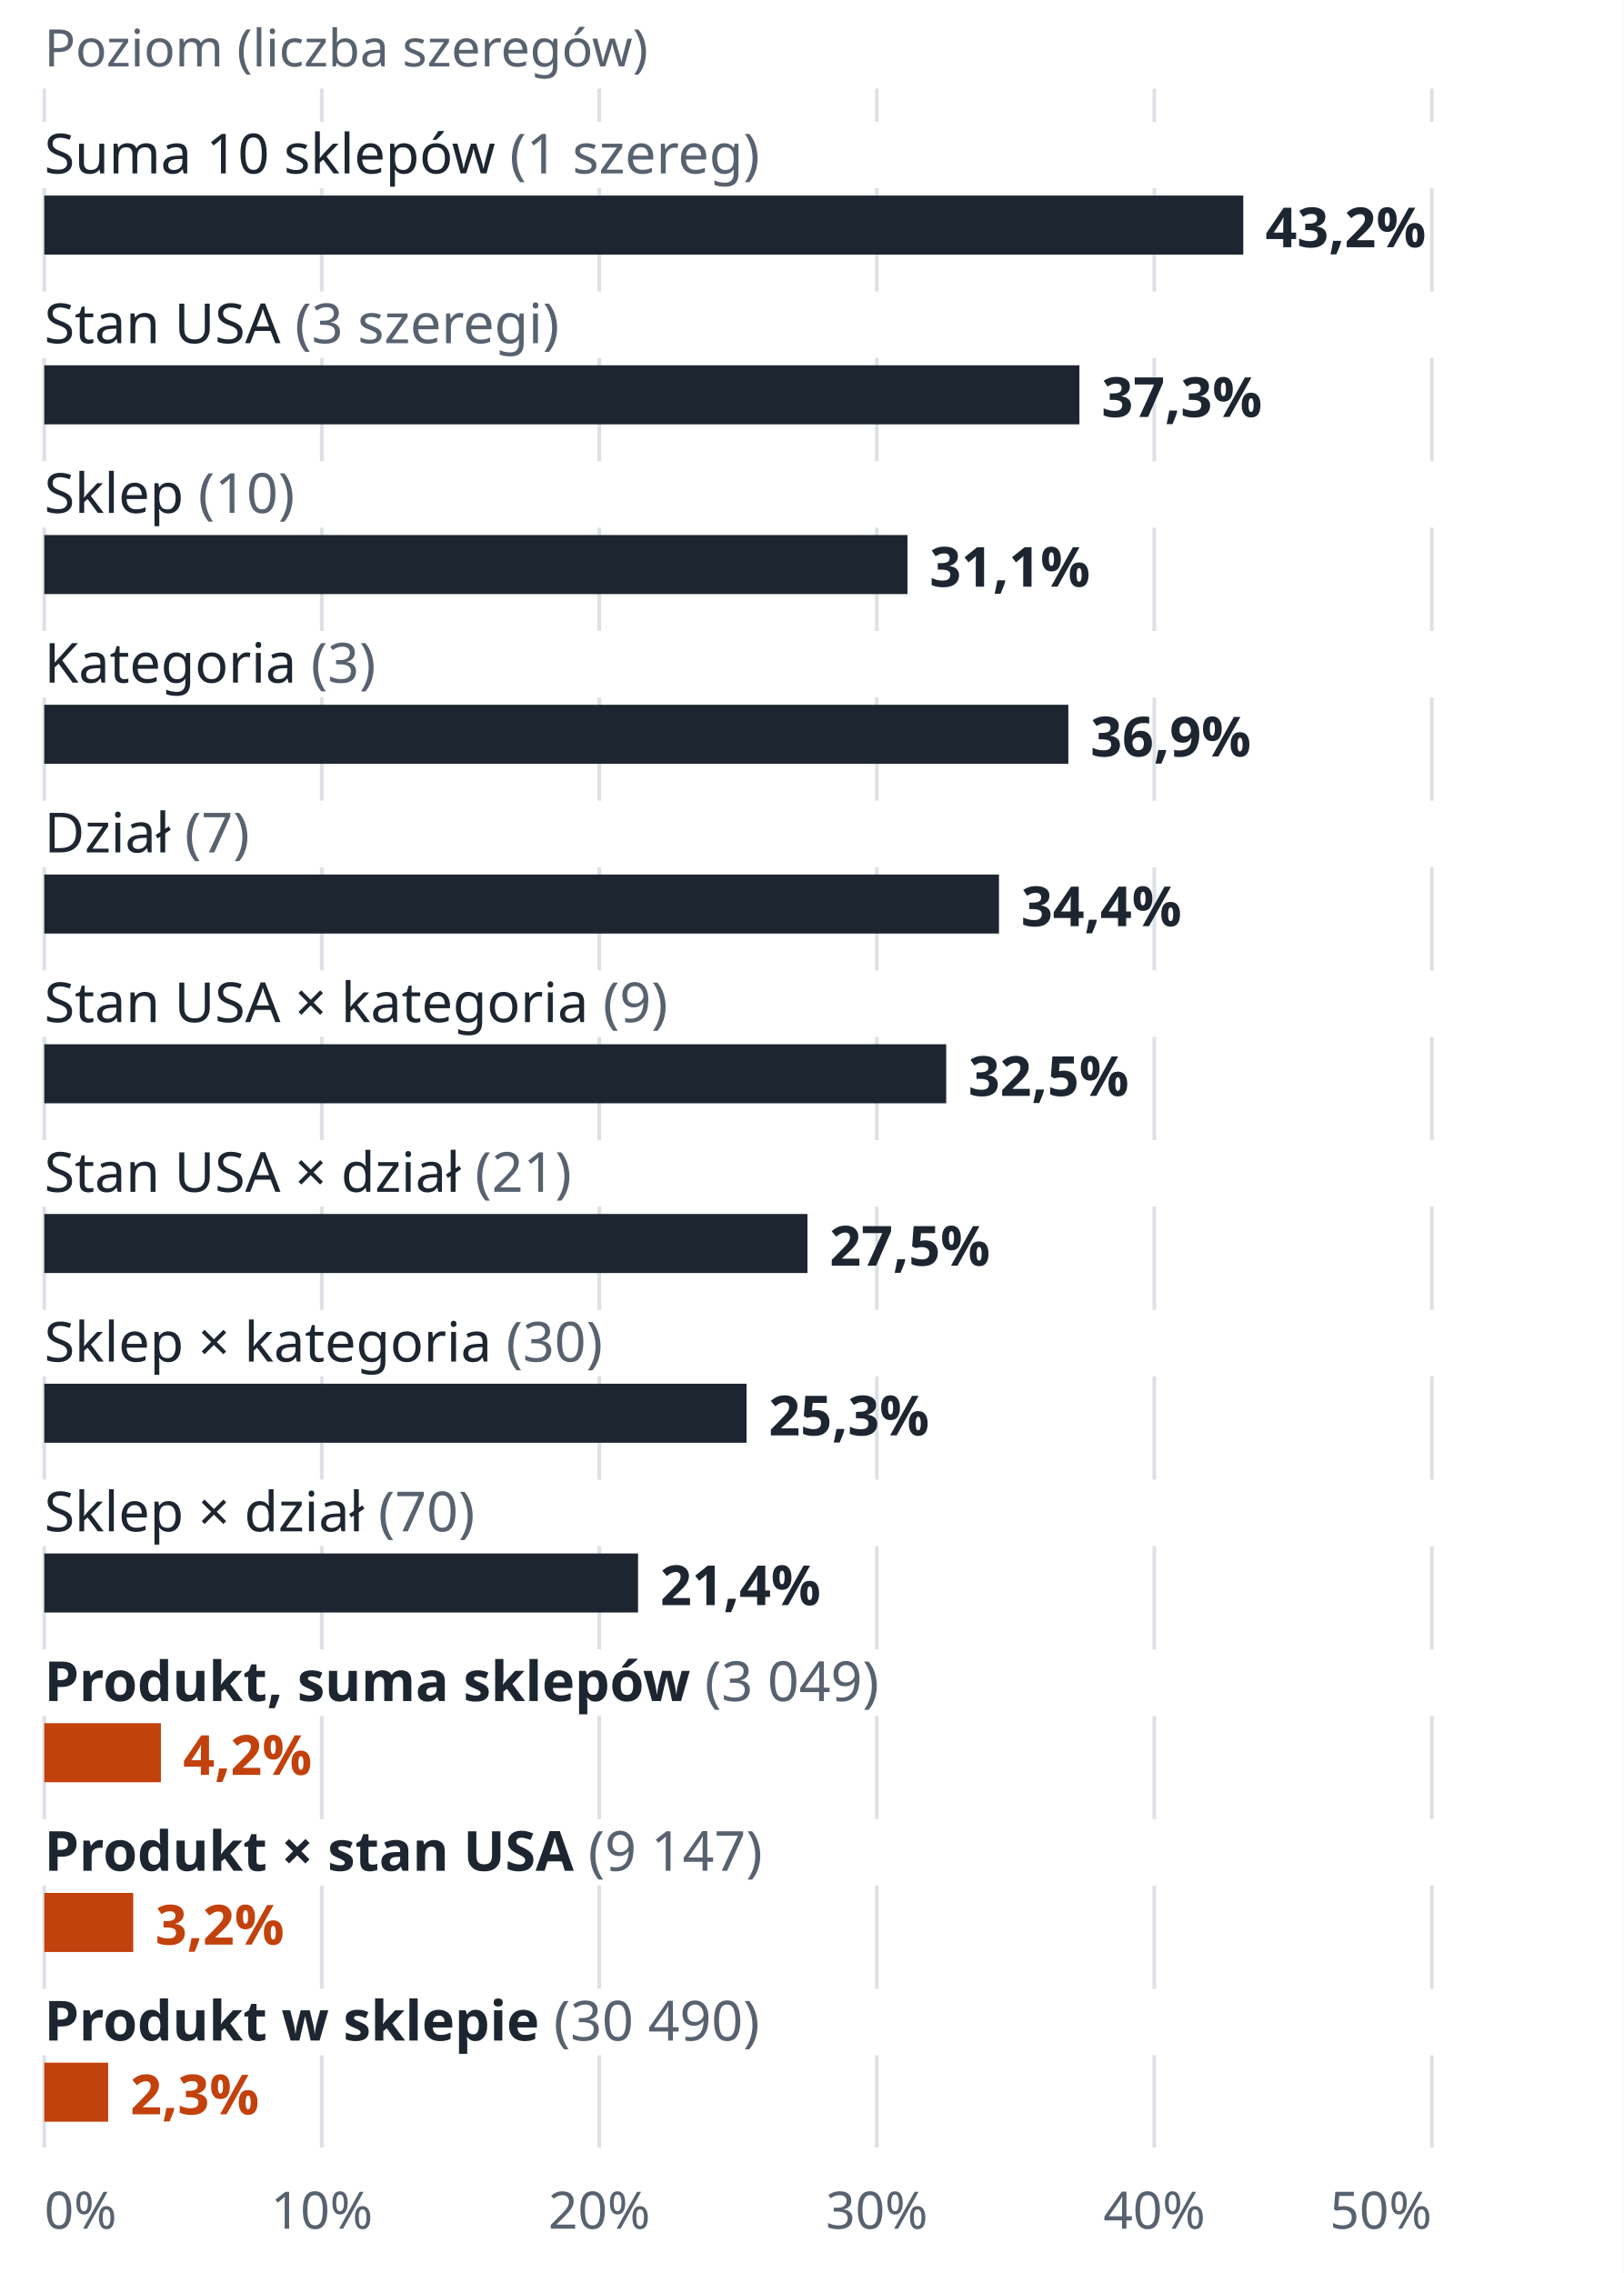
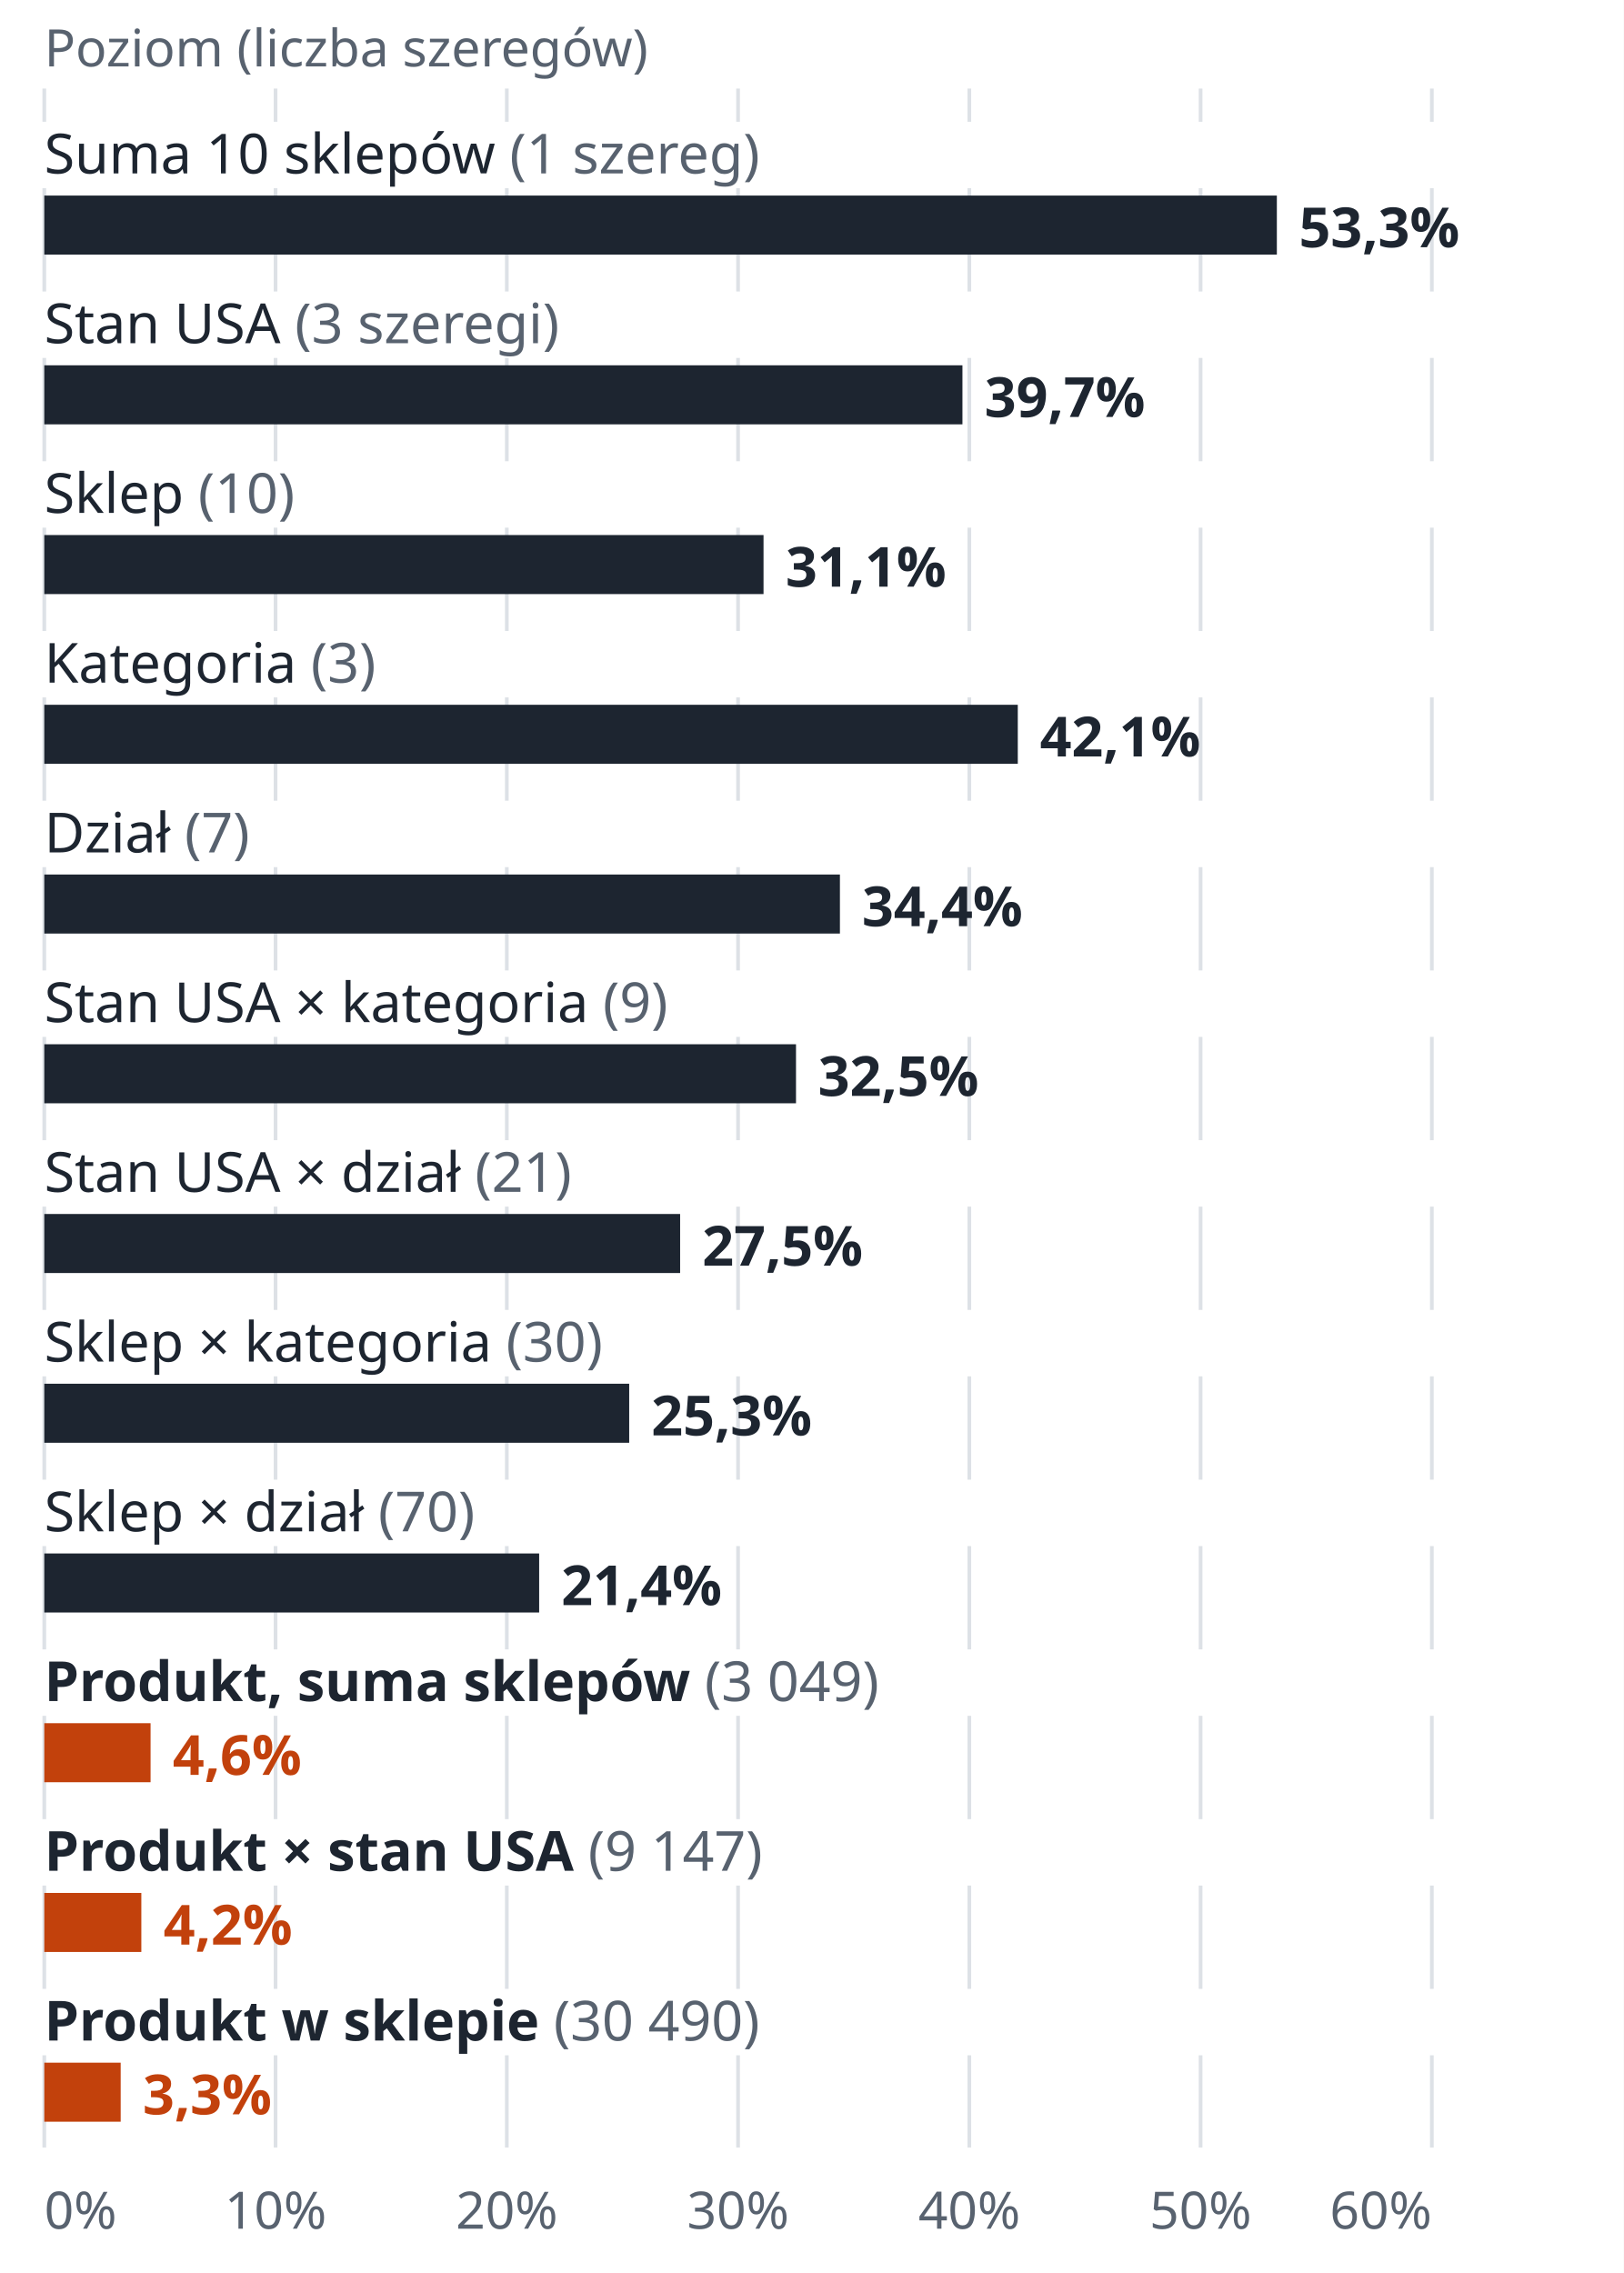
<svg xmlns="http://www.w3.org/2000/svg" viewBox="0 0 440 616" width="440" height="616" role="img">
  <rect width="100%" height="100%" fill="#ffffff" />
  <line x1="12" y1="24" x2="12" y2="582" stroke="#dde1e6" stroke-width="1" />
  <text x="12" y="604" font-family="Noto Sans, Arial, Helvetica, sans-serif" font-size="14" fill="#58626f" text-anchor="start">0%</text>
-   <line x1="87.2" y1="24" x2="87.2" y2="582" stroke="#dde1e6" stroke-width="1" />
-   <text x="87.2" y="604" font-family="Noto Sans, Arial, Helvetica, sans-serif" font-size="14" fill="#58626f" text-anchor="middle">10%</text>
-   <line x1="162.4" y1="24" x2="162.4" y2="582" stroke="#dde1e6" stroke-width="1" />
-   <text x="162.4" y="604" font-family="Noto Sans, Arial, Helvetica, sans-serif" font-size="14" fill="#58626f" text-anchor="middle">20%</text>
-   <line x1="237.6" y1="24" x2="237.6" y2="582" stroke="#dde1e6" stroke-width="1" />
-   <text x="237.6" y="604" font-family="Noto Sans, Arial, Helvetica, sans-serif" font-size="14" fill="#58626f" text-anchor="middle">30%</text>
-   <line x1="312.8" y1="24" x2="312.8" y2="582" stroke="#dde1e6" stroke-width="1" />
-   <text x="312.8" y="604" font-family="Noto Sans, Arial, Helvetica, sans-serif" font-size="14" fill="#58626f" text-anchor="middle">40%</text>
+   <line x1="74.667" y1="24" x2="74.667" y2="582" stroke="#dde1e6" stroke-width="1" />
+   <text x="74.667" y="604" font-family="Noto Sans, Arial, Helvetica, sans-serif" font-size="14" fill="#58626f" text-anchor="middle">10%</text>
+   <line x1="137.333" y1="24" x2="137.333" y2="582" stroke="#dde1e6" stroke-width="1" />
+   <text x="137.333" y="604" font-family="Noto Sans, Arial, Helvetica, sans-serif" font-size="14" fill="#58626f" text-anchor="middle">20%</text>
+   <line x1="200" y1="24" x2="200" y2="582" stroke="#dde1e6" stroke-width="1" />
+   <text x="200" y="604" font-family="Noto Sans, Arial, Helvetica, sans-serif" font-size="14" fill="#58626f" text-anchor="middle">30%</text>
+   <line x1="262.667" y1="24" x2="262.667" y2="582" stroke="#dde1e6" stroke-width="1" />
+   <text x="262.667" y="604" font-family="Noto Sans, Arial, Helvetica, sans-serif" font-size="14" fill="#58626f" text-anchor="middle">40%</text>
+   <line x1="325.333" y1="24" x2="325.333" y2="582" stroke="#dde1e6" stroke-width="1" />
+   <text x="325.333" y="604" font-family="Noto Sans, Arial, Helvetica, sans-serif" font-size="14" fill="#58626f" text-anchor="middle">50%</text>
  <line x1="388" y1="24" x2="388" y2="582" stroke="#dde1e6" stroke-width="1" />
-   <text x="388" y="604" font-family="Noto Sans, Arial, Helvetica, sans-serif" font-size="14" fill="#58626f" text-anchor="end">50%</text>
+   <text x="388" y="604" font-family="Noto Sans, Arial, Helvetica, sans-serif" font-size="14" fill="#58626f" text-anchor="end">60%</text>
  <text x="12" y="18" font-family="Noto Sans, Arial, Helvetica, sans-serif" font-size="14" fill="#58626f">Poziom (liczba szeregów)</text>
  <rect x="6" y="33" width="428" height="18" fill="#ffffff" />
  <text x="12" y="47" font-family="Noto Sans, Arial, Helvetica, sans-serif" font-size="15" fill="#1d2530" font-weight="400">Suma 10 sklepów <tspan fill="#58626f" font-weight="400">(1 szereg)</tspan>
  </text>
-   <rect x="12" y="53" width="324.9" height="16" fill="#1d2530" />
-   <text x="342.9" y="67" font-family="Noto Sans, Arial, Helvetica, sans-serif" font-size="15" font-weight="700" fill="#1d2530">43,2%</text>
+   <rect x="12" y="53" width="334.0" height="16" fill="#1d2530" />
+   <text x="352.0" y="67" font-family="Noto Sans, Arial, Helvetica, sans-serif" font-size="15" font-weight="700" fill="#1d2530">53,3%</text>
  <rect x="6" y="79" width="428" height="18" fill="#ffffff" />
  <text x="12" y="93" font-family="Noto Sans, Arial, Helvetica, sans-serif" font-size="15" fill="#1d2530" font-weight="400">Stan USA <tspan fill="#58626f" font-weight="400">(3 szeregi)</tspan>
  </text>
-   <rect x="12" y="99" width="280.5" height="16" fill="#1d2530" />
-   <text x="298.5" y="113" font-family="Noto Sans, Arial, Helvetica, sans-serif" font-size="15" font-weight="700" fill="#1d2530">37,3%</text>
+   <rect x="12" y="99" width="248.8" height="16" fill="#1d2530" />
+   <text x="266.8" y="113" font-family="Noto Sans, Arial, Helvetica, sans-serif" font-size="15" font-weight="700" fill="#1d2530">39,7%</text>
  <rect x="6" y="125" width="428" height="18" fill="#ffffff" />
  <text x="12" y="139" font-family="Noto Sans, Arial, Helvetica, sans-serif" font-size="15" fill="#1d2530" font-weight="400">Sklep <tspan fill="#58626f" font-weight="400">(10)</tspan>
  </text>
-   <rect x="12" y="145" width="233.9" height="16" fill="#1d2530" />
-   <text x="251.9" y="159" font-family="Noto Sans, Arial, Helvetica, sans-serif" font-size="15" font-weight="700" fill="#1d2530">31,1%</text>
+   <rect x="12" y="145" width="194.9" height="16" fill="#1d2530" />
+   <text x="212.9" y="159" font-family="Noto Sans, Arial, Helvetica, sans-serif" font-size="15" font-weight="700" fill="#1d2530">31,1%</text>
  <rect x="6" y="171" width="428" height="18" fill="#ffffff" />
  <text x="12" y="185" font-family="Noto Sans, Arial, Helvetica, sans-serif" font-size="15" fill="#1d2530" font-weight="400">Kategoria <tspan fill="#58626f" font-weight="400">(3)</tspan>
  </text>
-   <rect x="12" y="191" width="277.5" height="16" fill="#1d2530" />
-   <text x="295.5" y="205" font-family="Noto Sans, Arial, Helvetica, sans-serif" font-size="15" font-weight="700" fill="#1d2530">36,9%</text>
+   <rect x="12" y="191" width="263.8" height="16" fill="#1d2530" />
+   <text x="281.8" y="205" font-family="Noto Sans, Arial, Helvetica, sans-serif" font-size="15" font-weight="700" fill="#1d2530">42,1%</text>
  <rect x="6" y="217" width="428" height="18" fill="#ffffff" />
  <text x="12" y="231" font-family="Noto Sans, Arial, Helvetica, sans-serif" font-size="15" fill="#1d2530" font-weight="400">Dział <tspan fill="#58626f" font-weight="400">(7)</tspan>
  </text>
-   <rect x="12" y="237" width="258.7" height="16" fill="#1d2530" />
-   <text x="276.7" y="251" font-family="Noto Sans, Arial, Helvetica, sans-serif" font-size="15" font-weight="700" fill="#1d2530">34,4%</text>
+   <rect x="12" y="237" width="215.6" height="16" fill="#1d2530" />
+   <text x="233.6" y="251" font-family="Noto Sans, Arial, Helvetica, sans-serif" font-size="15" font-weight="700" fill="#1d2530">34,4%</text>
  <rect x="6" y="263" width="428" height="18" fill="#ffffff" />
  <text x="12" y="277" font-family="Noto Sans, Arial, Helvetica, sans-serif" font-size="15" fill="#1d2530" font-weight="400">Stan USA × kategoria <tspan fill="#58626f" font-weight="400">(9)</tspan>
  </text>
-   <rect x="12" y="283" width="244.4" height="16" fill="#1d2530" />
-   <text x="262.4" y="297" font-family="Noto Sans, Arial, Helvetica, sans-serif" font-size="15" font-weight="700" fill="#1d2530">32,5%</text>
+   <rect x="12" y="283" width="203.7" height="16" fill="#1d2530" />
+   <text x="221.7" y="297" font-family="Noto Sans, Arial, Helvetica, sans-serif" font-size="15" font-weight="700" fill="#1d2530">32,5%</text>
  <rect x="6" y="309" width="428" height="18" fill="#ffffff" />
  <text x="12" y="323" font-family="Noto Sans, Arial, Helvetica, sans-serif" font-size="15" fill="#1d2530" font-weight="400">Stan USA × dział <tspan fill="#58626f" font-weight="400">(21)</tspan>
  </text>
-   <rect x="12" y="329" width="206.8" height="16" fill="#1d2530" />
-   <text x="224.8" y="343" font-family="Noto Sans, Arial, Helvetica, sans-serif" font-size="15" font-weight="700" fill="#1d2530">27,5%</text>
+   <rect x="12" y="329" width="172.3" height="16" fill="#1d2530" />
+   <text x="190.3" y="343" font-family="Noto Sans, Arial, Helvetica, sans-serif" font-size="15" font-weight="700" fill="#1d2530">27,5%</text>
  <rect x="6" y="355" width="428" height="18" fill="#ffffff" />
  <text x="12" y="369" font-family="Noto Sans, Arial, Helvetica, sans-serif" font-size="15" fill="#1d2530" font-weight="400">Sklep × kategoria <tspan fill="#58626f" font-weight="400">(30)</tspan>
  </text>
-   <rect x="12" y="375" width="190.3" height="16" fill="#1d2530" />
-   <text x="208.3" y="389" font-family="Noto Sans, Arial, Helvetica, sans-serif" font-size="15" font-weight="700" fill="#1d2530">25,3%</text>
+   <rect x="12" y="375" width="158.5" height="16" fill="#1d2530" />
+   <text x="176.5" y="389" font-family="Noto Sans, Arial, Helvetica, sans-serif" font-size="15" font-weight="700" fill="#1d2530">25,3%</text>
  <rect x="6" y="401" width="428" height="18" fill="#ffffff" />
  <text x="12" y="415" font-family="Noto Sans, Arial, Helvetica, sans-serif" font-size="15" fill="#1d2530" font-weight="400">Sklep × dział <tspan fill="#58626f" font-weight="400">(70)</tspan>
  </text>
-   <rect x="12" y="421" width="160.9" height="16" fill="#1d2530" />
-   <text x="178.9" y="435" font-family="Noto Sans, Arial, Helvetica, sans-serif" font-size="15" font-weight="700" fill="#1d2530">21,4%</text>
+   <rect x="12" y="421" width="134.1" height="16" fill="#1d2530" />
+   <text x="152.1" y="435" font-family="Noto Sans, Arial, Helvetica, sans-serif" font-size="15" font-weight="700" fill="#1d2530">21,4%</text>
  <rect x="6" y="447" width="428" height="18" fill="#ffffff" />
  <text x="12" y="461" font-family="Noto Sans, Arial, Helvetica, sans-serif" font-size="15" fill="#1d2530" font-weight="700">Produkt, suma sklepów <tspan fill="#58626f" font-weight="400">(3 049)</tspan>
  </text>
-   <rect x="12" y="467" width="31.6" height="16" fill="#c2410c" />
-   <text x="49.6" y="481" font-family="Noto Sans, Arial, Helvetica, sans-serif" font-size="15" font-weight="700" fill="#c2410c">4,2%</text>
+   <rect x="12" y="467" width="28.8" height="16" fill="#c2410c" />
+   <text x="46.8" y="481" font-family="Noto Sans, Arial, Helvetica, sans-serif" font-size="15" font-weight="700" fill="#c2410c">4,6%</text>
  <rect x="6" y="493" width="428" height="18" fill="#ffffff" />
  <text x="12" y="507" font-family="Noto Sans, Arial, Helvetica, sans-serif" font-size="15" fill="#1d2530" font-weight="700">Produkt × stan USA <tspan fill="#58626f" font-weight="400">(9 147)</tspan>
  </text>
-   <rect x="12" y="513" width="24.1" height="16" fill="#c2410c" />
-   <text x="42.1" y="527" font-family="Noto Sans, Arial, Helvetica, sans-serif" font-size="15" font-weight="700" fill="#c2410c">3,2%</text>
+   <rect x="12" y="513" width="26.3" height="16" fill="#c2410c" />
+   <text x="44.3" y="527" font-family="Noto Sans, Arial, Helvetica, sans-serif" font-size="15" font-weight="700" fill="#c2410c">4,2%</text>
  <rect x="6" y="539" width="428" height="18" fill="#ffffff" />
  <text x="12" y="553" font-family="Noto Sans, Arial, Helvetica, sans-serif" font-size="15" fill="#1d2530" font-weight="700">Produkt w sklepie <tspan fill="#58626f" font-weight="400">(30 490)</tspan>
  </text>
-   <rect x="12" y="559" width="17.3" height="16" fill="#c2410c" />
-   <text x="35.3" y="573" font-family="Noto Sans, Arial, Helvetica, sans-serif" font-size="15" font-weight="700" fill="#c2410c">2,3%</text>
+   <rect x="12" y="559" width="20.7" height="16" fill="#c2410c" />
+   <text x="38.7" y="573" font-family="Noto Sans, Arial, Helvetica, sans-serif" font-size="15" font-weight="700" fill="#c2410c">3,3%</text>
</svg>
